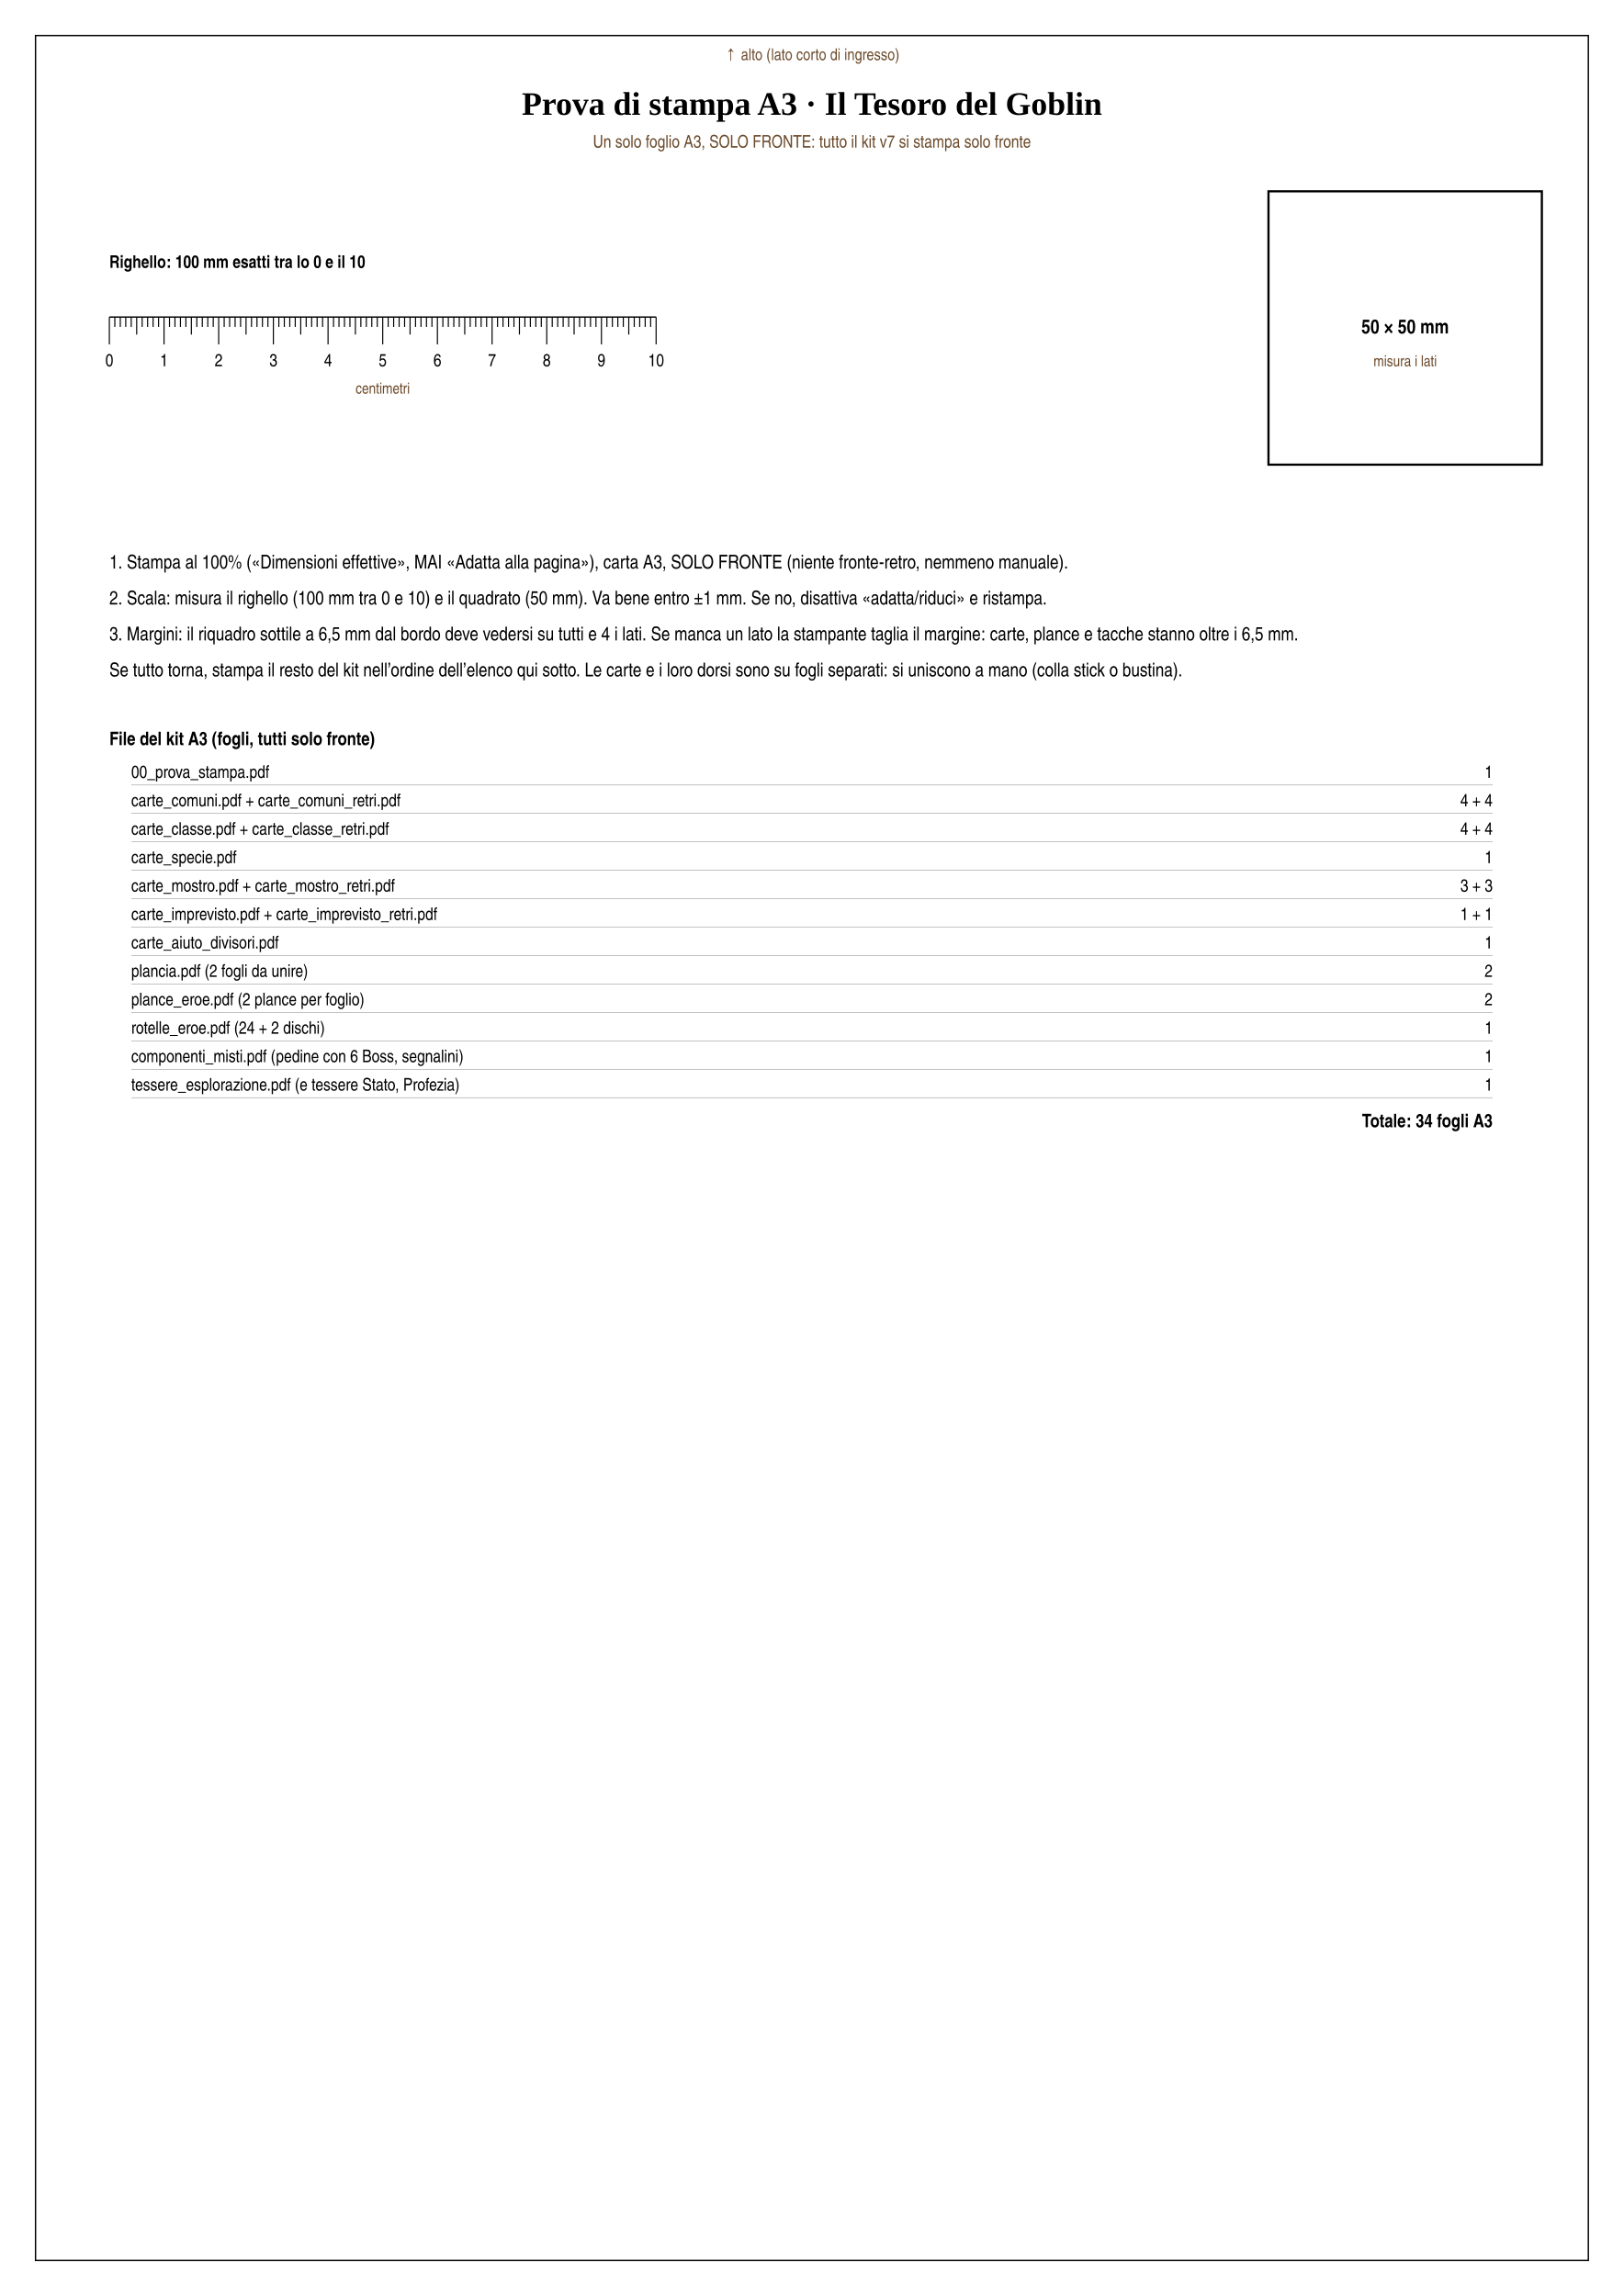
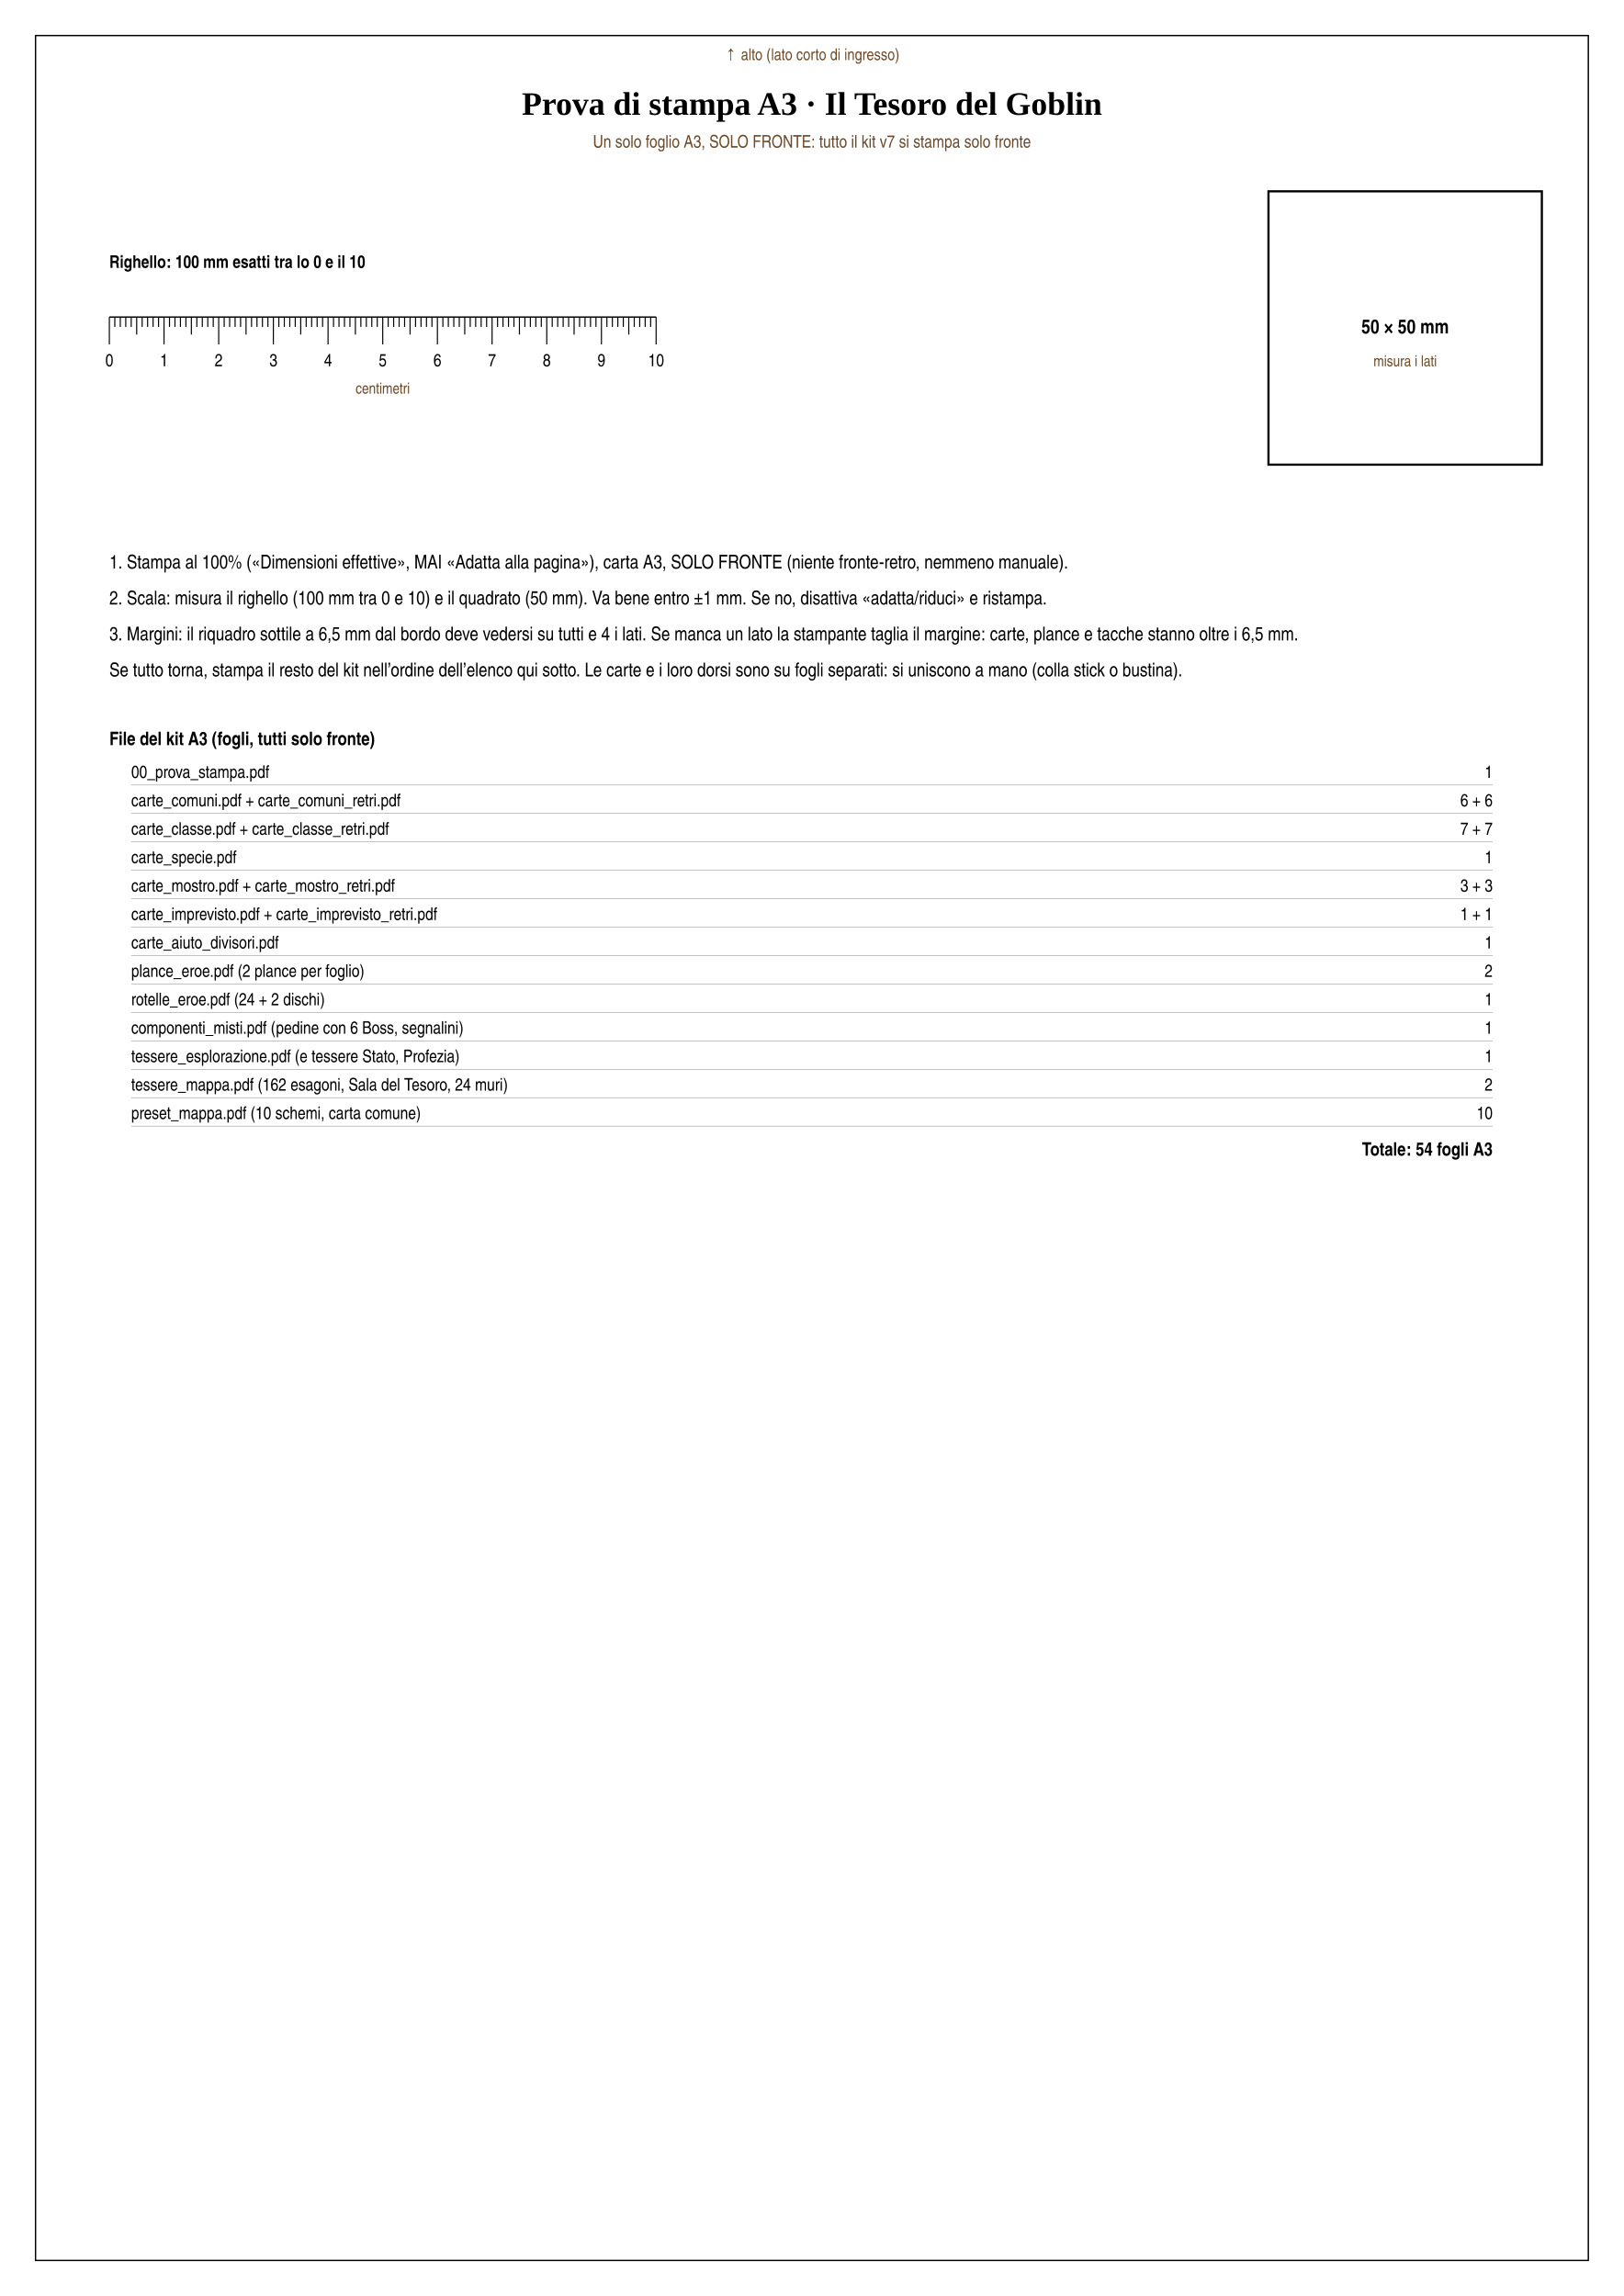
<svg xmlns="http://www.w3.org/2000/svg" width="297mm" height="420mm" viewBox="0 0 297 420" font-family="Liberation Sans Narrow">
  <rect x="6.5" y="6.5" width="284.0" height="407.0" fill="none" stroke="#000000" stroke-width="0.25" />
  <text x="148.50" y="11.00" font-family="Liberation Sans Narrow" font-size="3.00" fill="#6b4a2b" text-anchor="middle">↑ alto (lato corto di ingresso)</text>
  <text x="148.50" y="21.00" font-family="Liberation Serif" font-size="6.00" fill="#000000" text-anchor="middle" font-weight="bold">Prova di stampa A3 · Il Tesoro del Goblin</text>
  <text x="148.50" y="27.00" font-family="Liberation Sans Narrow" font-size="3.20" fill="#6b4a2b" text-anchor="middle">Un solo foglio A3, SOLO FRONTE: tutto il kit v7 si stampa solo fronte</text>
  <text x="20.00" y="49.00" font-family="Liberation Sans Narrow" font-size="3.20" fill="#000000" text-anchor="start" font-weight="bold">Righello: 100 mm esatti tra lo 0 e il 10</text>
  <line x1="20.00" y1="58.00" x2="120.00" y2="58.00" stroke="#000000" stroke-width="0.25" />
  <line x1="20.00" y1="58.00" x2="20.00" y2="63.00" stroke="#000000" stroke-width="0.2" />
  <text x="20.00" y="67.00" font-family="Liberation Sans Narrow" font-size="3.20" fill="#000000" text-anchor="middle">0</text>
  <line x1="21.00" y1="58.00" x2="21.00" y2="59.80" stroke="#000000" stroke-width="0.2" />
  <line x1="22.00" y1="58.00" x2="22.00" y2="59.80" stroke="#000000" stroke-width="0.2" />
  <line x1="23.00" y1="58.00" x2="23.00" y2="59.80" stroke="#000000" stroke-width="0.2" />
  <line x1="24.00" y1="58.00" x2="24.00" y2="59.80" stroke="#000000" stroke-width="0.2" />
  <line x1="25.00" y1="58.00" x2="25.00" y2="61.20" stroke="#000000" stroke-width="0.2" />
  <line x1="26.00" y1="58.00" x2="26.00" y2="59.80" stroke="#000000" stroke-width="0.2" />
  <line x1="27.00" y1="58.00" x2="27.00" y2="59.80" stroke="#000000" stroke-width="0.2" />
  <line x1="28.00" y1="58.00" x2="28.00" y2="59.80" stroke="#000000" stroke-width="0.2" />
  <line x1="29.00" y1="58.00" x2="29.00" y2="59.80" stroke="#000000" stroke-width="0.2" />
  <line x1="30.00" y1="58.00" x2="30.00" y2="63.00" stroke="#000000" stroke-width="0.2" />
  <text x="30.00" y="67.00" font-family="Liberation Sans Narrow" font-size="3.20" fill="#000000" text-anchor="middle">1</text>
  <line x1="31.00" y1="58.00" x2="31.00" y2="59.80" stroke="#000000" stroke-width="0.2" />
  <line x1="32.00" y1="58.00" x2="32.00" y2="59.80" stroke="#000000" stroke-width="0.2" />
  <line x1="33.00" y1="58.00" x2="33.00" y2="59.80" stroke="#000000" stroke-width="0.2" />
  <line x1="34.00" y1="58.00" x2="34.00" y2="59.80" stroke="#000000" stroke-width="0.2" />
  <line x1="35.00" y1="58.00" x2="35.00" y2="61.20" stroke="#000000" stroke-width="0.2" />
  <line x1="36.00" y1="58.00" x2="36.00" y2="59.80" stroke="#000000" stroke-width="0.2" />
  <line x1="37.00" y1="58.00" x2="37.00" y2="59.80" stroke="#000000" stroke-width="0.2" />
  <line x1="38.00" y1="58.00" x2="38.00" y2="59.80" stroke="#000000" stroke-width="0.2" />
  <line x1="39.00" y1="58.00" x2="39.00" y2="59.80" stroke="#000000" stroke-width="0.2" />
  <line x1="40.00" y1="58.00" x2="40.00" y2="63.00" stroke="#000000" stroke-width="0.2" />
  <text x="40.00" y="67.00" font-family="Liberation Sans Narrow" font-size="3.20" fill="#000000" text-anchor="middle">2</text>
  <line x1="41.00" y1="58.00" x2="41.00" y2="59.80" stroke="#000000" stroke-width="0.2" />
  <line x1="42.00" y1="58.00" x2="42.00" y2="59.80" stroke="#000000" stroke-width="0.2" />
  <line x1="43.00" y1="58.00" x2="43.00" y2="59.80" stroke="#000000" stroke-width="0.2" />
  <line x1="44.00" y1="58.00" x2="44.00" y2="59.80" stroke="#000000" stroke-width="0.2" />
  <line x1="45.00" y1="58.00" x2="45.00" y2="61.20" stroke="#000000" stroke-width="0.2" />
  <line x1="46.00" y1="58.00" x2="46.00" y2="59.80" stroke="#000000" stroke-width="0.2" />
  <line x1="47.00" y1="58.00" x2="47.00" y2="59.80" stroke="#000000" stroke-width="0.2" />
  <line x1="48.00" y1="58.00" x2="48.00" y2="59.80" stroke="#000000" stroke-width="0.2" />
  <line x1="49.00" y1="58.00" x2="49.00" y2="59.80" stroke="#000000" stroke-width="0.2" />
  <line x1="50.00" y1="58.00" x2="50.00" y2="63.00" stroke="#000000" stroke-width="0.2" />
  <text x="50.00" y="67.00" font-family="Liberation Sans Narrow" font-size="3.20" fill="#000000" text-anchor="middle">3</text>
  <line x1="51.00" y1="58.00" x2="51.00" y2="59.80" stroke="#000000" stroke-width="0.2" />
  <line x1="52.00" y1="58.00" x2="52.00" y2="59.80" stroke="#000000" stroke-width="0.2" />
  <line x1="53.00" y1="58.00" x2="53.00" y2="59.80" stroke="#000000" stroke-width="0.2" />
  <line x1="54.00" y1="58.00" x2="54.00" y2="59.80" stroke="#000000" stroke-width="0.2" />
  <line x1="55.00" y1="58.00" x2="55.00" y2="61.20" stroke="#000000" stroke-width="0.2" />
  <line x1="56.00" y1="58.00" x2="56.00" y2="59.80" stroke="#000000" stroke-width="0.2" />
  <line x1="57.00" y1="58.00" x2="57.00" y2="59.80" stroke="#000000" stroke-width="0.2" />
  <line x1="58.00" y1="58.00" x2="58.00" y2="59.80" stroke="#000000" stroke-width="0.2" />
  <line x1="59.00" y1="58.00" x2="59.00" y2="59.80" stroke="#000000" stroke-width="0.2" />
  <line x1="60.00" y1="58.00" x2="60.00" y2="63.00" stroke="#000000" stroke-width="0.2" />
  <text x="60.00" y="67.00" font-family="Liberation Sans Narrow" font-size="3.20" fill="#000000" text-anchor="middle">4</text>
  <line x1="61.00" y1="58.00" x2="61.00" y2="59.80" stroke="#000000" stroke-width="0.2" />
  <line x1="62.00" y1="58.00" x2="62.00" y2="59.80" stroke="#000000" stroke-width="0.2" />
  <line x1="63.00" y1="58.00" x2="63.00" y2="59.80" stroke="#000000" stroke-width="0.2" />
  <line x1="64.00" y1="58.00" x2="64.00" y2="59.80" stroke="#000000" stroke-width="0.2" />
  <line x1="65.00" y1="58.00" x2="65.00" y2="61.20" stroke="#000000" stroke-width="0.2" />
  <line x1="66.00" y1="58.00" x2="66.00" y2="59.80" stroke="#000000" stroke-width="0.2" />
  <line x1="67.00" y1="58.00" x2="67.00" y2="59.80" stroke="#000000" stroke-width="0.2" />
  <line x1="68.00" y1="58.00" x2="68.00" y2="59.80" stroke="#000000" stroke-width="0.2" />
  <line x1="69.00" y1="58.00" x2="69.00" y2="59.80" stroke="#000000" stroke-width="0.2" />
  <line x1="70.00" y1="58.00" x2="70.00" y2="63.00" stroke="#000000" stroke-width="0.2" />
  <text x="70.00" y="67.00" font-family="Liberation Sans Narrow" font-size="3.20" fill="#000000" text-anchor="middle">5</text>
  <line x1="71.00" y1="58.00" x2="71.00" y2="59.80" stroke="#000000" stroke-width="0.2" />
  <line x1="72.00" y1="58.00" x2="72.00" y2="59.80" stroke="#000000" stroke-width="0.2" />
  <line x1="73.00" y1="58.00" x2="73.00" y2="59.80" stroke="#000000" stroke-width="0.2" />
  <line x1="74.00" y1="58.00" x2="74.00" y2="59.80" stroke="#000000" stroke-width="0.2" />
  <line x1="75.00" y1="58.00" x2="75.00" y2="61.20" stroke="#000000" stroke-width="0.2" />
  <line x1="76.00" y1="58.00" x2="76.00" y2="59.80" stroke="#000000" stroke-width="0.2" />
  <line x1="77.00" y1="58.00" x2="77.00" y2="59.80" stroke="#000000" stroke-width="0.2" />
  <line x1="78.00" y1="58.00" x2="78.00" y2="59.80" stroke="#000000" stroke-width="0.2" />
  <line x1="79.00" y1="58.00" x2="79.00" y2="59.80" stroke="#000000" stroke-width="0.2" />
  <line x1="80.00" y1="58.00" x2="80.00" y2="63.00" stroke="#000000" stroke-width="0.2" />
  <text x="80.00" y="67.00" font-family="Liberation Sans Narrow" font-size="3.20" fill="#000000" text-anchor="middle">6</text>
  <line x1="81.00" y1="58.00" x2="81.00" y2="59.80" stroke="#000000" stroke-width="0.2" />
  <line x1="82.00" y1="58.00" x2="82.00" y2="59.80" stroke="#000000" stroke-width="0.2" />
  <line x1="83.00" y1="58.00" x2="83.00" y2="59.80" stroke="#000000" stroke-width="0.2" />
  <line x1="84.00" y1="58.00" x2="84.00" y2="59.80" stroke="#000000" stroke-width="0.2" />
  <line x1="85.00" y1="58.00" x2="85.00" y2="61.20" stroke="#000000" stroke-width="0.2" />
  <line x1="86.00" y1="58.00" x2="86.00" y2="59.80" stroke="#000000" stroke-width="0.2" />
  <line x1="87.00" y1="58.00" x2="87.00" y2="59.80" stroke="#000000" stroke-width="0.2" />
  <line x1="88.00" y1="58.00" x2="88.00" y2="59.80" stroke="#000000" stroke-width="0.2" />
  <line x1="89.00" y1="58.00" x2="89.00" y2="59.80" stroke="#000000" stroke-width="0.2" />
  <line x1="90.00" y1="58.00" x2="90.00" y2="63.00" stroke="#000000" stroke-width="0.2" />
  <text x="90.00" y="67.00" font-family="Liberation Sans Narrow" font-size="3.20" fill="#000000" text-anchor="middle">7</text>
  <line x1="91.00" y1="58.00" x2="91.00" y2="59.80" stroke="#000000" stroke-width="0.2" />
  <line x1="92.00" y1="58.00" x2="92.00" y2="59.80" stroke="#000000" stroke-width="0.2" />
  <line x1="93.00" y1="58.00" x2="93.00" y2="59.80" stroke="#000000" stroke-width="0.2" />
  <line x1="94.00" y1="58.00" x2="94.00" y2="59.80" stroke="#000000" stroke-width="0.2" />
  <line x1="95.00" y1="58.00" x2="95.00" y2="61.20" stroke="#000000" stroke-width="0.2" />
  <line x1="96.00" y1="58.00" x2="96.00" y2="59.80" stroke="#000000" stroke-width="0.2" />
  <line x1="97.00" y1="58.00" x2="97.00" y2="59.80" stroke="#000000" stroke-width="0.2" />
  <line x1="98.00" y1="58.00" x2="98.00" y2="59.80" stroke="#000000" stroke-width="0.2" />
  <line x1="99.00" y1="58.00" x2="99.00" y2="59.80" stroke="#000000" stroke-width="0.2" />
  <line x1="100.00" y1="58.00" x2="100.00" y2="63.00" stroke="#000000" stroke-width="0.2" />
  <text x="100.00" y="67.00" font-family="Liberation Sans Narrow" font-size="3.20" fill="#000000" text-anchor="middle">8</text>
  <line x1="101.00" y1="58.00" x2="101.00" y2="59.80" stroke="#000000" stroke-width="0.2" />
  <line x1="102.00" y1="58.00" x2="102.00" y2="59.80" stroke="#000000" stroke-width="0.2" />
  <line x1="103.00" y1="58.00" x2="103.00" y2="59.80" stroke="#000000" stroke-width="0.2" />
  <line x1="104.00" y1="58.00" x2="104.00" y2="59.80" stroke="#000000" stroke-width="0.2" />
  <line x1="105.00" y1="58.00" x2="105.00" y2="61.20" stroke="#000000" stroke-width="0.2" />
  <line x1="106.00" y1="58.00" x2="106.00" y2="59.80" stroke="#000000" stroke-width="0.2" />
  <line x1="107.00" y1="58.00" x2="107.00" y2="59.80" stroke="#000000" stroke-width="0.2" />
  <line x1="108.00" y1="58.00" x2="108.00" y2="59.80" stroke="#000000" stroke-width="0.2" />
  <line x1="109.00" y1="58.00" x2="109.00" y2="59.80" stroke="#000000" stroke-width="0.2" />
  <line x1="110.00" y1="58.00" x2="110.00" y2="63.00" stroke="#000000" stroke-width="0.2" />
  <text x="110.00" y="67.00" font-family="Liberation Sans Narrow" font-size="3.20" fill="#000000" text-anchor="middle">9</text>
  <line x1="111.00" y1="58.00" x2="111.00" y2="59.80" stroke="#000000" stroke-width="0.2" />
  <line x1="112.00" y1="58.00" x2="112.00" y2="59.80" stroke="#000000" stroke-width="0.2" />
  <line x1="113.00" y1="58.00" x2="113.00" y2="59.80" stroke="#000000" stroke-width="0.2" />
  <line x1="114.00" y1="58.00" x2="114.00" y2="59.80" stroke="#000000" stroke-width="0.2" />
  <line x1="115.00" y1="58.00" x2="115.00" y2="61.20" stroke="#000000" stroke-width="0.2" />
  <line x1="116.00" y1="58.00" x2="116.00" y2="59.80" stroke="#000000" stroke-width="0.2" />
  <line x1="117.00" y1="58.00" x2="117.00" y2="59.80" stroke="#000000" stroke-width="0.2" />
  <line x1="118.00" y1="58.00" x2="118.00" y2="59.80" stroke="#000000" stroke-width="0.2" />
  <line x1="119.00" y1="58.00" x2="119.00" y2="59.80" stroke="#000000" stroke-width="0.2" />
  <line x1="120.00" y1="58.00" x2="120.00" y2="63.00" stroke="#000000" stroke-width="0.2" />
  <text x="120.00" y="67.00" font-family="Liberation Sans Narrow" font-size="3.20" fill="#000000" text-anchor="middle">10</text>
  <text x="70.00" y="72.00" font-family="Liberation Sans Narrow" font-size="2.80" fill="#6b4a2b" text-anchor="middle">centimetri</text>
  <rect x="232" y="35" width="50" height="50" fill="none" stroke="#000000" stroke-width="0.4" />
  <text x="257.00" y="61.00" font-family="Liberation Sans Narrow" font-size="3.60" fill="#000000" text-anchor="middle" font-weight="bold">50 × 50 mm</text>
  <text x="257.00" y="67.00" font-family="Liberation Sans Narrow" font-size="2.80" fill="#6b4a2b" text-anchor="middle">misura i lati</text>
  <text x="20.00" y="104.00" font-family="Liberation Sans Narrow" font-size="3.50" fill="#000000" text-anchor="start">1. Stampa al 100% («Dimensioni effettive», MAI «Adatta alla pagina»), carta A3, SOLO FRONTE (niente fronte-retro, nemmeno manuale).</text>
  <text x="20.00" y="110.58" font-family="Liberation Sans Narrow" font-size="3.50" fill="#000000" text-anchor="start">2. Scala: misura il righello (100 mm tra 0 e 10) e il quadrato (50 mm). Va bene entro ±1 mm. Se no, disattiva «adatta/riduci» e ristampa.</text>
  <text x="20.00" y="117.15" font-family="Liberation Sans Narrow" font-size="3.50" fill="#000000" text-anchor="start">3. Margini: il riquadro sottile a 6,5 mm dal bordo deve vedersi su tutti e 4 i lati. Se manca un lato la stampante taglia il margine: carte, plance e tacche stanno oltre i 6,5 mm.</text>
  <text x="20.00" y="123.73" font-family="Liberation Sans Narrow" font-size="3.50" fill="#000000" text-anchor="start">Se tutto torna, stampa il resto del kit nell’ordine dell’elenco qui sotto. Le carte e i loro dorsi sono su fogli separati: si uniscono a mano (colla stick o bustina).</text>
  <text x="20.00" y="136.30" font-family="Liberation Sans Narrow" font-size="3.40" fill="#000000" text-anchor="start" font-weight="bold">File del kit A3 (fogli, tutti solo fronte)</text>
  <text x="24.00" y="142.30" font-family="Liberation Sans Narrow" font-size="3.20" fill="#000000" text-anchor="start">00_prova_stampa.pdf</text>
  <text x="273.00" y="142.30" font-family="Liberation Sans Narrow" font-size="3.20" fill="#000000" text-anchor="end">1</text>
  <line x1="24.00" y1="143.60" x2="273.00" y2="143.60" stroke="#999999" stroke-width="0.1" />
  <text x="24.00" y="147.50" font-family="Liberation Sans Narrow" font-size="3.20" fill="#000000" text-anchor="start">carte_comuni.pdf + carte_comuni_retri.pdf</text>
-   <text x="273.00" y="147.50" font-family="Liberation Sans Narrow" font-size="3.20" fill="#000000" text-anchor="end">4 + 4</text>
+   <text x="273.00" y="147.50" font-family="Liberation Sans Narrow" font-size="3.20" fill="#000000" text-anchor="end">6 + 6</text>
  <line x1="24.00" y1="148.80" x2="273.00" y2="148.80" stroke="#999999" stroke-width="0.1" />
  <text x="24.00" y="152.70" font-family="Liberation Sans Narrow" font-size="3.20" fill="#000000" text-anchor="start">carte_classe.pdf + carte_classe_retri.pdf</text>
-   <text x="273.00" y="152.70" font-family="Liberation Sans Narrow" font-size="3.20" fill="#000000" text-anchor="end">4 + 4</text>
+   <text x="273.00" y="152.70" font-family="Liberation Sans Narrow" font-size="3.20" fill="#000000" text-anchor="end">7 + 7</text>
  <line x1="24.00" y1="154.00" x2="273.00" y2="154.00" stroke="#999999" stroke-width="0.1" />
  <text x="24.00" y="157.90" font-family="Liberation Sans Narrow" font-size="3.20" fill="#000000" text-anchor="start">carte_specie.pdf</text>
  <text x="273.00" y="157.90" font-family="Liberation Sans Narrow" font-size="3.20" fill="#000000" text-anchor="end">1</text>
  <line x1="24.00" y1="159.20" x2="273.00" y2="159.20" stroke="#999999" stroke-width="0.1" />
  <text x="24.00" y="163.10" font-family="Liberation Sans Narrow" font-size="3.20" fill="#000000" text-anchor="start">carte_mostro.pdf + carte_mostro_retri.pdf</text>
  <text x="273.00" y="163.10" font-family="Liberation Sans Narrow" font-size="3.20" fill="#000000" text-anchor="end">3 + 3</text>
  <line x1="24.00" y1="164.40" x2="273.00" y2="164.40" stroke="#999999" stroke-width="0.1" />
  <text x="24.00" y="168.30" font-family="Liberation Sans Narrow" font-size="3.20" fill="#000000" text-anchor="start">carte_imprevisto.pdf + carte_imprevisto_retri.pdf</text>
  <text x="273.00" y="168.30" font-family="Liberation Sans Narrow" font-size="3.20" fill="#000000" text-anchor="end">1 + 1</text>
  <line x1="24.00" y1="169.60" x2="273.00" y2="169.60" stroke="#999999" stroke-width="0.1" />
  <text x="24.00" y="173.50" font-family="Liberation Sans Narrow" font-size="3.20" fill="#000000" text-anchor="start">carte_aiuto_divisori.pdf</text>
  <text x="273.00" y="173.50" font-family="Liberation Sans Narrow" font-size="3.20" fill="#000000" text-anchor="end">1</text>
  <line x1="24.00" y1="174.80" x2="273.00" y2="174.80" stroke="#999999" stroke-width="0.1" />
-   <text x="24.00" y="178.70" font-family="Liberation Sans Narrow" font-size="3.20" fill="#000000" text-anchor="start">plancia.pdf (2 fogli da unire)</text>
+   <text x="24.00" y="178.70" font-family="Liberation Sans Narrow" font-size="3.20" fill="#000000" text-anchor="start">plance_eroe.pdf (2 plance per foglio)</text>
  <text x="273.00" y="178.70" font-family="Liberation Sans Narrow" font-size="3.20" fill="#000000" text-anchor="end">2</text>
  <line x1="24.00" y1="180.00" x2="273.00" y2="180.00" stroke="#999999" stroke-width="0.1" />
-   <text x="24.00" y="183.90" font-family="Liberation Sans Narrow" font-size="3.20" fill="#000000" text-anchor="start">plance_eroe.pdf (2 plance per foglio)</text>
-   <text x="273.00" y="183.90" font-family="Liberation Sans Narrow" font-size="3.20" fill="#000000" text-anchor="end">2</text>
+   <text x="24.00" y="183.90" font-family="Liberation Sans Narrow" font-size="3.20" fill="#000000" text-anchor="start">rotelle_eroe.pdf (24 + 2 dischi)</text>
+   <text x="273.00" y="183.90" font-family="Liberation Sans Narrow" font-size="3.20" fill="#000000" text-anchor="end">1</text>
  <line x1="24.00" y1="185.20" x2="273.00" y2="185.20" stroke="#999999" stroke-width="0.1" />
-   <text x="24.00" y="189.10" font-family="Liberation Sans Narrow" font-size="3.20" fill="#000000" text-anchor="start">rotelle_eroe.pdf (24 + 2 dischi)</text>
+   <text x="24.00" y="189.10" font-family="Liberation Sans Narrow" font-size="3.20" fill="#000000" text-anchor="start">componenti_misti.pdf (pedine con 6 Boss, segnalini)</text>
  <text x="273.00" y="189.10" font-family="Liberation Sans Narrow" font-size="3.20" fill="#000000" text-anchor="end">1</text>
  <line x1="24.00" y1="190.40" x2="273.00" y2="190.40" stroke="#999999" stroke-width="0.1" />
-   <text x="24.00" y="194.30" font-family="Liberation Sans Narrow" font-size="3.20" fill="#000000" text-anchor="start">componenti_misti.pdf (pedine con 6 Boss, segnalini)</text>
+   <text x="24.00" y="194.30" font-family="Liberation Sans Narrow" font-size="3.20" fill="#000000" text-anchor="start">tessere_esplorazione.pdf (e tessere Stato, Profezia)</text>
  <text x="273.00" y="194.30" font-family="Liberation Sans Narrow" font-size="3.20" fill="#000000" text-anchor="end">1</text>
  <line x1="24.00" y1="195.60" x2="273.00" y2="195.60" stroke="#999999" stroke-width="0.1" />
-   <text x="24.00" y="199.50" font-family="Liberation Sans Narrow" font-size="3.20" fill="#000000" text-anchor="start">tessere_esplorazione.pdf (e tessere Stato, Profezia)</text>
-   <text x="273.00" y="199.50" font-family="Liberation Sans Narrow" font-size="3.20" fill="#000000" text-anchor="end">1</text>
+   <text x="24.00" y="199.50" font-family="Liberation Sans Narrow" font-size="3.20" fill="#000000" text-anchor="start">tessere_mappa.pdf (162 esagoni, Sala del Tesoro, 24 muri)</text>
+   <text x="273.00" y="199.50" font-family="Liberation Sans Narrow" font-size="3.20" fill="#000000" text-anchor="end">2</text>
  <line x1="24.00" y1="200.80" x2="273.00" y2="200.80" stroke="#999999" stroke-width="0.1" />
-   <text x="273.00" y="206.20" font-family="Liberation Sans Narrow" font-size="3.40" fill="#000000" text-anchor="end" font-weight="bold">Totale: 34 fogli A3</text>
+   <text x="24.00" y="204.70" font-family="Liberation Sans Narrow" font-size="3.20" fill="#000000" text-anchor="start">preset_mappa.pdf (10 schemi, carta comune)</text>
+   <text x="273.00" y="204.70" font-family="Liberation Sans Narrow" font-size="3.20" fill="#000000" text-anchor="end">10</text>
+   <line x1="24.00" y1="206.00" x2="273.00" y2="206.00" stroke="#999999" stroke-width="0.1" />
+   <text x="273.00" y="211.40" font-family="Liberation Sans Narrow" font-size="3.40" fill="#000000" text-anchor="end" font-weight="bold">Totale: 54 fogli A3</text>
</svg>
